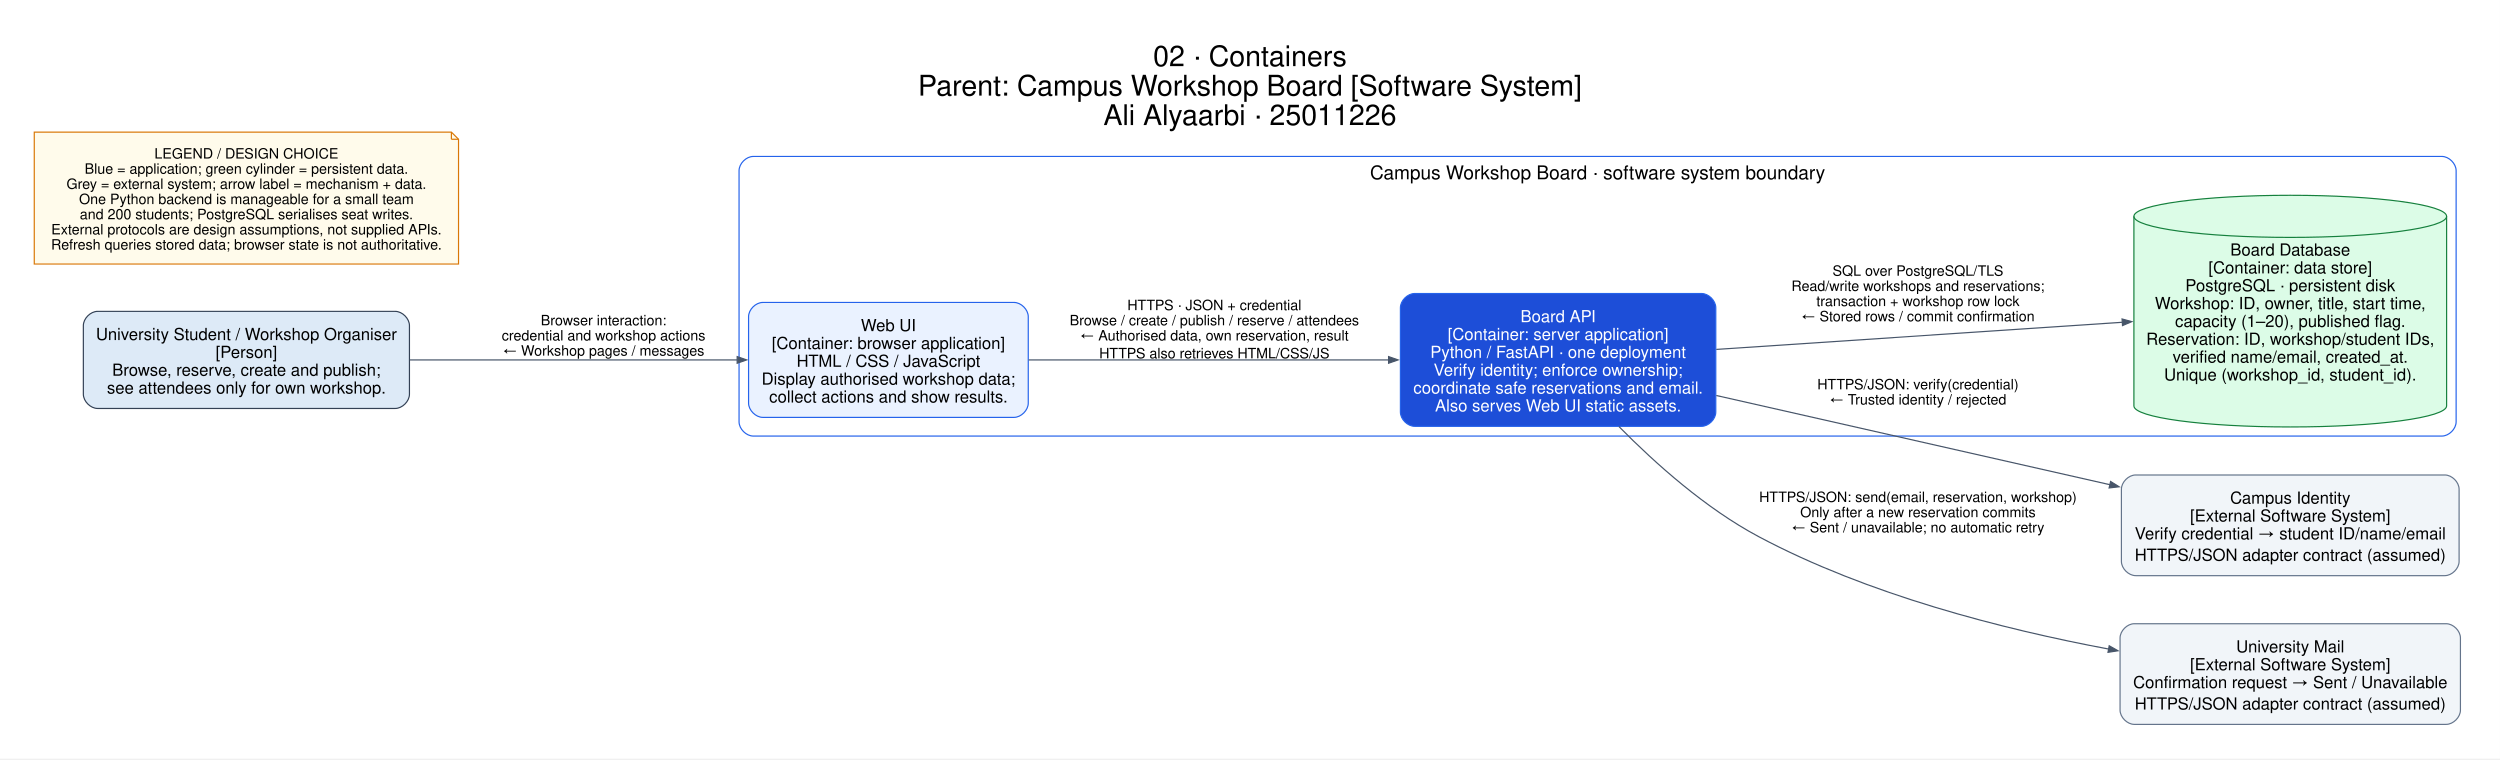
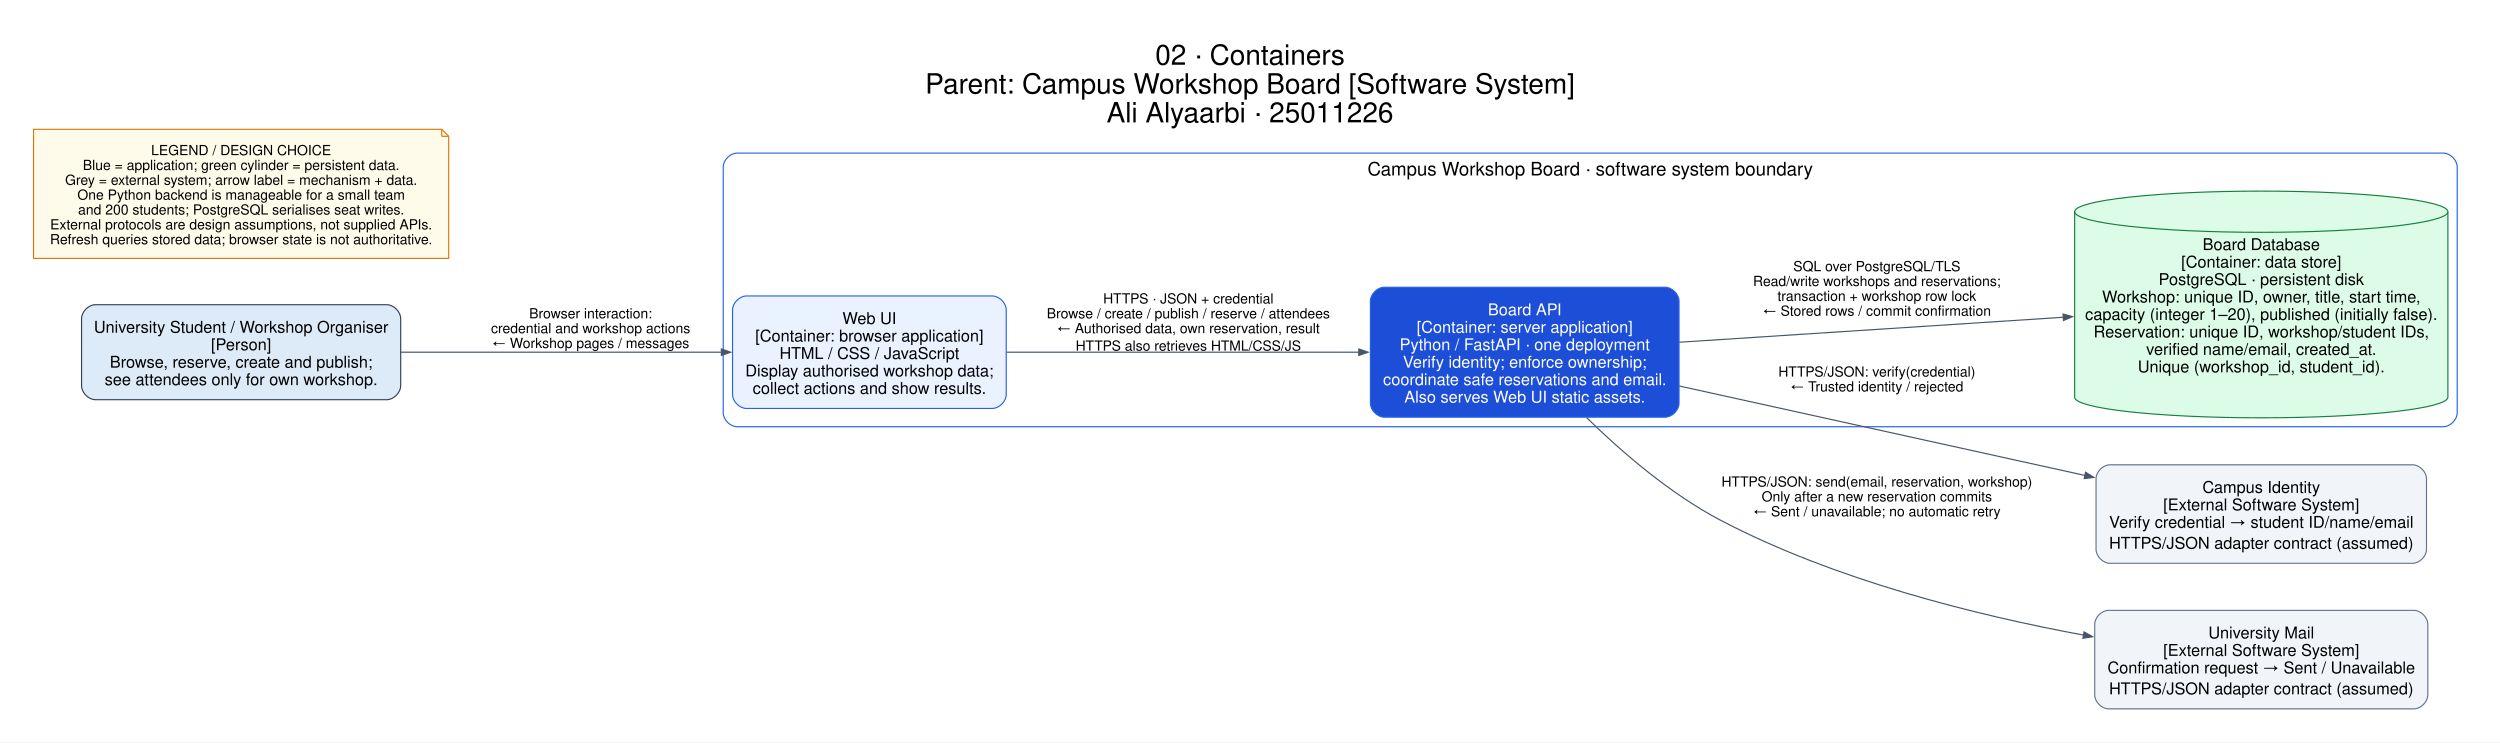
- <svg xmlns="http://www.w3.org/2000/svg" width="2101pt" height="638pt" viewBox="0.00 0.00 2101.00 638.00">
+ <svg xmlns="http://www.w3.org/2000/svg" width="2147pt" height="638pt" viewBox="0.00 0.00 2147.00 638.00">
  <g id="graph0" class="graph" transform="scale(1 1) rotate(0) translate(28.8 608.77)">
-     <polygon fill="white" stroke="none" points="-28.8,28.8 -28.8,-608.77 2072.13,-608.77 2072.13,28.8 -28.8,28.8" />
-     <text xml:space="preserve" text-anchor="middle" x="1021.66" y="-553.17" font-family="Helvetica,sans-Serif" font-size="24.00">02 · Containers</text>
-     <text xml:space="preserve" text-anchor="middle" x="1021.66" y="-528.42" font-family="Helvetica,sans-Serif" font-size="24.00">Parent: Campus Workshop Board [Software System]</text>
-     <text xml:space="preserve" text-anchor="middle" x="1021.66" y="-503.67" font-family="Helvetica,sans-Serif" font-size="24.00">Ali Alyaarbi · 25011226</text>
+     <polygon fill="white" stroke="none" points="-28.8,28.8 -28.8,-608.77 2118.25,-608.77 2118.25,28.8 -28.8,28.8" />
+     <text xml:space="preserve" text-anchor="middle" x="1044.73" y="-553.17" font-family="Helvetica,sans-Serif" font-size="24.00">02 · Containers</text>
+     <text xml:space="preserve" text-anchor="middle" x="1044.73" y="-528.42" font-family="Helvetica,sans-Serif" font-size="24.00">Parent: Campus Workshop Board [Software System]</text>
+     <text xml:space="preserve" text-anchor="middle" x="1044.73" y="-503.67" font-family="Helvetica,sans-Serif" font-size="24.00">Ali Alyaarbi · 25011226</text>
    <g id="clust1" class="cluster">
-       <path fill="white" stroke="#2563eb" d="M604.3,-242.3C604.3,-242.3 2023.33,-242.3 2023.33,-242.3 2029.33,-242.3 2035.33,-248.3 2035.33,-254.3 2035.33,-254.3 2035.33,-465.3 2035.33,-465.3 2035.33,-471.3 2029.33,-477.3 2023.33,-477.3 2023.33,-477.3 604.3,-477.3 604.3,-477.3 598.3,-477.3 592.3,-471.3 592.3,-465.3 592.3,-465.3 592.3,-254.3 592.3,-254.3 592.3,-248.3 598.3,-242.3 604.3,-242.3" />
-       <text xml:space="preserve" text-anchor="middle" x="1313.81" y="-458.1" font-family="Helvetica,sans-Serif" font-size="16.00">Campus Workshop Board · software system boundary</text>
+       <path fill="white" stroke="#2563eb" d="M604.3,-242.3C604.3,-242.3 2069.45,-242.3 2069.45,-242.3 2075.45,-242.3 2081.45,-248.3 2081.45,-254.3 2081.45,-254.3 2081.45,-465.3 2081.45,-465.3 2081.45,-471.3 2075.45,-477.3 2069.45,-477.3 2069.45,-477.3 604.3,-477.3 604.3,-477.3 598.3,-477.3 592.3,-471.3 592.3,-465.3 592.3,-465.3 592.3,-254.3 592.3,-254.3 592.3,-248.3 598.3,-242.3 604.3,-242.3" />
+       <text xml:space="preserve" text-anchor="middle" x="1336.88" y="-458.1" font-family="Helvetica,sans-Serif" font-size="16.00">Campus Workshop Board · software system boundary</text>
    </g>
    <g id="node1" class="node">
      <path fill="#ddeaf7" stroke="#334155" d="M303.3,-347.1C303.3,-347.1 53.25,-347.1 53.25,-347.1 47.25,-347.1 41.25,-341.1 41.25,-335.1 41.25,-335.1 41.25,-277.5 41.25,-277.5 41.25,-271.5 47.25,-265.5 53.25,-265.5 53.25,-265.5 303.3,-265.5 303.3,-265.5 309.3,-265.5 315.3,-271.5 315.3,-277.5 315.3,-277.5 315.3,-335.1 315.3,-335.1 315.3,-341.1 309.3,-347.1 303.3,-347.1" />
      <text xml:space="preserve" text-anchor="middle" x="178.28" y="-323" font-family="Helvetica,sans-Serif" font-size="14.00">University Student / Workshop Organiser</text>
      <text xml:space="preserve" text-anchor="middle" x="178.28" y="-308" font-family="Helvetica,sans-Serif" font-size="14.00">[Person]</text>
      <text xml:space="preserve" text-anchor="middle" x="178.28" y="-293" font-family="Helvetica,sans-Serif" font-size="14.00">Browse, reserve, create and publish;</text>
      <text xml:space="preserve" text-anchor="middle" x="178.28" y="-278" font-family="Helvetica,sans-Serif" font-size="14.00">see attendees only for own workshop.</text>
    </g>
    <g id="node2" class="node">
      <path fill="#eaf2ff" stroke="#2563eb" d="M823.35,-354.6C823.35,-354.6 612.3,-354.6 612.3,-354.6 606.3,-354.6 600.3,-348.6 600.3,-342.6 600.3,-342.6 600.3,-270 600.3,-270 600.3,-264 606.3,-258 612.3,-258 612.3,-258 823.35,-258 823.35,-258 829.35,-258 835.35,-264 835.35,-270 835.35,-270 835.35,-342.6 835.35,-342.6 835.35,-348.6 829.35,-354.6 823.35,-354.6" />
      <text xml:space="preserve" text-anchor="middle" x="717.83" y="-330.5" font-family="Helvetica,sans-Serif" font-size="14.00">Web UI</text>
      <text xml:space="preserve" text-anchor="middle" x="717.83" y="-315.5" font-family="Helvetica,sans-Serif" font-size="14.00">[Container: browser application]</text>
      <text xml:space="preserve" text-anchor="middle" x="717.83" y="-300.5" font-family="Helvetica,sans-Serif" font-size="14.00">HTML / CSS / JavaScript</text>
      <text xml:space="preserve" text-anchor="middle" x="717.83" y="-285.5" font-family="Helvetica,sans-Serif" font-size="14.00">Display authorised workshop data;</text>
      <text xml:space="preserve" text-anchor="middle" x="717.83" y="-270.5" font-family="Helvetica,sans-Serif" font-size="14.00">collect actions and show results.</text>
    </g>
    <g id="edge3" class="edge">
      <path fill="none" stroke="#475569" d="M315.62,-306.3C400.23,-306.3 508.18,-306.3 590.79,-306.3" />
      <polygon fill="#475569" stroke="#475569" points="590.71,-309.1 598.71,-306.3 590.71,-303.5 590.71,-309.1" />
      <text xml:space="preserve" text-anchor="middle" x="478.43" y="-335.4" font-family="Helvetica,sans-Serif" font-size="12.00">Browser interaction:</text>
      <text xml:space="preserve" text-anchor="middle" x="478.43" y="-322.65" font-family="Helvetica,sans-Serif" font-size="12.00">credential and workshop actions</text>
      <text xml:space="preserve" text-anchor="middle" x="478.43" y="-309.9" font-family="Helvetica,sans-Serif" font-size="12.00">← Workshop pages / messages</text>
    </g>
    <g id="node3" class="node">
      <path fill="#1d4ed8" stroke="#2563eb" d="M1401.15,-362.1C1401.15,-362.1 1160.1,-362.1 1160.1,-362.1 1154.1,-362.1 1148.1,-356.1 1148.1,-350.1 1148.1,-350.1 1148.1,-262.5 1148.1,-262.5 1148.1,-256.5 1154.1,-250.5 1160.1,-250.5 1160.1,-250.5 1401.15,-250.5 1401.15,-250.5 1407.15,-250.5 1413.15,-256.5 1413.15,-262.5 1413.15,-262.5 1413.15,-350.1 1413.15,-350.1 1413.15,-356.1 1407.15,-362.1 1401.15,-362.1" />
      <text xml:space="preserve" text-anchor="middle" x="1280.63" y="-338" font-family="Helvetica,sans-Serif" font-size="14.00" fill="white">Board API</text>
      <text xml:space="preserve" text-anchor="middle" x="1280.63" y="-323" font-family="Helvetica,sans-Serif" font-size="14.00" fill="white">[Container: server application]</text>
      <text xml:space="preserve" text-anchor="middle" x="1280.63" y="-308" font-family="Helvetica,sans-Serif" font-size="14.00" fill="white">Python / FastAPI · one deployment</text>
      <text xml:space="preserve" text-anchor="middle" x="1280.63" y="-293" font-family="Helvetica,sans-Serif" font-size="14.00" fill="white">Verify identity; enforce ownership;</text>
      <text xml:space="preserve" text-anchor="middle" x="1280.63" y="-278" font-family="Helvetica,sans-Serif" font-size="14.00" fill="white">coordinate safe reservations and email.</text>
      <text xml:space="preserve" text-anchor="middle" x="1280.63" y="-263" font-family="Helvetica,sans-Serif" font-size="14.00" fill="white">Also serves Web UI static assets.</text>
    </g>
    <g id="edge1" class="edge">
      <path fill="none" stroke="#475569" d="M835.7,-306.3C923.78,-306.3 1044.93,-306.3 1138.42,-306.3" />
      <polygon fill="#475569" stroke="#475569" points="1138.16,-309.1 1146.16,-306.3 1138.16,-303.5 1138.16,-309.1" />
      <text xml:space="preserve" text-anchor="middle" x="991.73" y="-348.15" font-family="Helvetica,sans-Serif" font-size="12.00">HTTPS · JSON + credential</text>
      <text xml:space="preserve" text-anchor="middle" x="991.73" y="-335.4" font-family="Helvetica,sans-Serif" font-size="12.00">Browse / create / publish / reserve / attendees</text>
      <text xml:space="preserve" text-anchor="middle" x="991.73" y="-322.65" font-family="Helvetica,sans-Serif" font-size="12.00">← Authorised data, own reservation, result</text>
      <text xml:space="preserve" text-anchor="middle" x="991.73" y="-307.65" font-family="Helvetica,sans-Serif" font-size="12.00">HTTPS also retrieves HTML/CSS/JS</text>
    </g>
    <g id="node4" class="node">
-       <path fill="#dcfce7" stroke="#15803d" d="M2027.33,-426.95C2027.33,-436.72 1968.43,-444.65 1895.93,-444.65 1823.42,-444.65 1764.53,-436.72 1764.53,-426.95 1764.53,-426.95 1764.53,-267.65 1764.53,-267.65 1764.53,-257.88 1823.42,-249.95 1895.93,-249.95 1968.43,-249.95 2027.33,-257.88 2027.33,-267.65 2027.33,-267.65 2027.33,-426.95 2027.33,-426.95" />
-       <path fill="none" stroke="#15803d" d="M2027.33,-426.95C2027.33,-417.18 1968.43,-409.25 1895.93,-409.25 1823.42,-409.25 1764.53,-417.18 1764.53,-426.95" />
-       <text xml:space="preserve" text-anchor="middle" x="1895.93" y="-394" font-family="Helvetica,sans-Serif" font-size="14.00">Board Database</text>
-       <text xml:space="preserve" text-anchor="middle" x="1895.93" y="-379" font-family="Helvetica,sans-Serif" font-size="14.00">[Container: data store]</text>
-       <text xml:space="preserve" text-anchor="middle" x="1895.93" y="-364" font-family="Helvetica,sans-Serif" font-size="14.00">PostgreSQL · persistent disk</text>
-       <text xml:space="preserve" text-anchor="middle" x="1895.93" y="-349" font-family="Helvetica,sans-Serif" font-size="14.00">Workshop: ID, owner, title, start time,</text>
-       <text xml:space="preserve" text-anchor="middle" x="1895.93" y="-334" font-family="Helvetica,sans-Serif" font-size="14.00">capacity (1–20), published flag.</text>
-       <text xml:space="preserve" text-anchor="middle" x="1895.93" y="-319" font-family="Helvetica,sans-Serif" font-size="14.00">Reservation: ID, workshop/student IDs,</text>
-       <text xml:space="preserve" text-anchor="middle" x="1895.93" y="-304" font-family="Helvetica,sans-Serif" font-size="14.00">verified name/email, created_at.</text>
-       <text xml:space="preserve" text-anchor="middle" x="1895.93" y="-289" font-family="Helvetica,sans-Serif" font-size="14.00">Unique (workshop_id, student_id).</text>
+       <path fill="#dcfce7" stroke="#15803d" d="M2073.45,-426.95C2073.45,-436.72 2001.61,-444.65 1913.18,-444.65 1824.74,-444.65 1752.9,-436.72 1752.9,-426.95 1752.9,-426.95 1752.9,-267.65 1752.9,-267.65 1752.9,-257.88 1824.74,-249.95 1913.18,-249.95 2001.61,-249.95 2073.45,-257.88 2073.45,-267.65 2073.45,-267.65 2073.45,-426.95 2073.45,-426.95" />
+       <path fill="none" stroke="#15803d" d="M2073.45,-426.95C2073.45,-417.18 2001.61,-409.25 1913.18,-409.25 1824.74,-409.25 1752.9,-417.18 1752.9,-426.95" />
+       <text xml:space="preserve" text-anchor="middle" x="1913.18" y="-394" font-family="Helvetica,sans-Serif" font-size="14.00">Board Database</text>
+       <text xml:space="preserve" text-anchor="middle" x="1913.18" y="-379" font-family="Helvetica,sans-Serif" font-size="14.00">[Container: data store]</text>
+       <text xml:space="preserve" text-anchor="middle" x="1913.18" y="-364" font-family="Helvetica,sans-Serif" font-size="14.00">PostgreSQL · persistent disk</text>
+       <text xml:space="preserve" text-anchor="middle" x="1913.18" y="-349" font-family="Helvetica,sans-Serif" font-size="14.00">Workshop: unique ID, owner, title, start time,</text>
+       <text xml:space="preserve" text-anchor="middle" x="1913.18" y="-334" font-family="Helvetica,sans-Serif" font-size="14.00">capacity (integer 1–20), published (initially false).</text>
+       <text xml:space="preserve" text-anchor="middle" x="1913.18" y="-319" font-family="Helvetica,sans-Serif" font-size="14.00">Reservation: unique ID, workshop/student IDs,</text>
+       <text xml:space="preserve" text-anchor="middle" x="1913.18" y="-304" font-family="Helvetica,sans-Serif" font-size="14.00">verified name/email, created_at.</text>
+       <text xml:space="preserve" text-anchor="middle" x="1913.18" y="-289" font-family="Helvetica,sans-Serif" font-size="14.00">Unique (workshop_id, student_id).</text>
    </g>
    <g id="edge2" class="edge">
-       <path fill="none" stroke="#475569" d="M1413.57,-315.12C1514.21,-321.85 1652.53,-331.1 1755.08,-337.95" />
-       <polygon fill="#475569" stroke="#475569" points="1754.58,-340.72 1762.75,-338.46 1754.96,-335.14 1754.58,-340.72" />
-       <text xml:space="preserve" text-anchor="middle" x="1583.03" y="-377.03" font-family="Helvetica,sans-Serif" font-size="12.00">SQL over PostgreSQL/TLS</text>
-       <text xml:space="preserve" text-anchor="middle" x="1583.03" y="-364.28" font-family="Helvetica,sans-Serif" font-size="12.00">Read/write workshops and reservations;</text>
-       <text xml:space="preserve" text-anchor="middle" x="1583.03" y="-351.53" font-family="Helvetica,sans-Serif" font-size="12.00">transaction + workshop row lock</text>
-       <text xml:space="preserve" text-anchor="middle" x="1583.03" y="-338.78" font-family="Helvetica,sans-Serif" font-size="12.00">← Stored rows / commit confirmation</text>
+       <path fill="none" stroke="#475569" d="M1413.42,-314.87C1509.27,-321.1 1639.82,-329.59 1743.31,-336.32" />
+       <polygon fill="#475569" stroke="#475569" points="1742.93,-339.1 1751.1,-336.83 1743.3,-333.51 1742.93,-339.1" />
+       <text xml:space="preserve" text-anchor="middle" x="1583.03" y="-375.89" font-family="Helvetica,sans-Serif" font-size="12.00">SQL over PostgreSQL/TLS</text>
+       <text xml:space="preserve" text-anchor="middle" x="1583.03" y="-363.14" font-family="Helvetica,sans-Serif" font-size="12.00">Read/write workshops and reservations;</text>
+       <text xml:space="preserve" text-anchor="middle" x="1583.03" y="-350.39" font-family="Helvetica,sans-Serif" font-size="12.00">transaction + workshop row lock</text>
+       <text xml:space="preserve" text-anchor="middle" x="1583.03" y="-337.64" font-family="Helvetica,sans-Serif" font-size="12.00">← Stored rows / commit confirmation</text>
    </g>
    <g id="node5" class="node">
-       <path fill="#f1f5f9" stroke="#64748b" d="M2025.83,-209.6C2025.83,-209.6 1766.03,-209.6 1766.03,-209.6 1760.03,-209.6 1754.03,-203.6 1754.03,-197.6 1754.03,-197.6 1754.03,-137 1754.03,-137 1754.03,-131 1760.03,-125 1766.03,-125 1766.03,-125 2025.83,-125 2025.83,-125 2031.83,-125 2037.83,-131 2037.83,-137 2037.83,-137 2037.83,-197.6 2037.83,-197.6 2037.83,-203.6 2031.83,-209.6 2025.83,-209.6" />
-       <text xml:space="preserve" text-anchor="middle" x="1895.93" y="-185.5" font-family="Helvetica,sans-Serif" font-size="14.00">Campus Identity</text>
-       <text xml:space="preserve" text-anchor="middle" x="1895.93" y="-170.5" font-family="Helvetica,sans-Serif" font-size="14.00">[External Software System]</text>
-       <text xml:space="preserve" text-anchor="middle" x="1895.93" y="-155.5" font-family="Helvetica,sans-Serif" font-size="14.00">Verify credential → student ID/name/email</text>
-       <text xml:space="preserve" text-anchor="middle" x="1895.93" y="-137.5" font-family="Helvetica,sans-Serif" font-size="14.00">HTTPS/JSON adapter contract (assumed)</text>
+       <path fill="#f1f5f9" stroke="#64748b" d="M2043.08,-209.6C2043.08,-209.6 1783.28,-209.6 1783.28,-209.6 1777.28,-209.6 1771.28,-203.6 1771.28,-197.6 1771.28,-197.6 1771.28,-137 1771.28,-137 1771.28,-131 1777.28,-125 1783.28,-125 1783.28,-125 2043.08,-125 2043.08,-125 2049.08,-125 2055.08,-131 2055.08,-137 2055.08,-137 2055.08,-197.6 2055.08,-197.6 2055.08,-203.6 2049.08,-209.6 2043.08,-209.6" />
+       <text xml:space="preserve" text-anchor="middle" x="1913.18" y="-185.5" font-family="Helvetica,sans-Serif" font-size="14.00">Campus Identity</text>
+       <text xml:space="preserve" text-anchor="middle" x="1913.18" y="-170.5" font-family="Helvetica,sans-Serif" font-size="14.00">[External Software System]</text>
+       <text xml:space="preserve" text-anchor="middle" x="1913.18" y="-155.5" font-family="Helvetica,sans-Serif" font-size="14.00">Verify credential → student ID/name/email</text>
+       <text xml:space="preserve" text-anchor="middle" x="1913.18" y="-137.5" font-family="Helvetica,sans-Serif" font-size="14.00">HTTPS/JSON adapter contract (assumed)</text>
    </g>
    <g id="edge4" class="edge">
-       <path fill="none" stroke="#475569" d="M1413.57,-276.4C1510.79,-254.36 1643.18,-224.36 1744.51,-201.39" />
-       <polygon fill="#475569" stroke="#475569" points="1744.94,-204.16 1752.12,-199.67 1743.7,-198.7 1744.94,-204.16" />
-       <text xml:space="preserve" text-anchor="middle" x="1583.03" y="-281.58" font-family="Helvetica,sans-Serif" font-size="12.00">HTTPS/JSON: verify(credential)</text>
-       <text xml:space="preserve" text-anchor="middle" x="1583.03" y="-268.83" font-family="Helvetica,sans-Serif" font-size="12.00">← Trusted identity / rejected</text>
+       <path fill="none" stroke="#475569" d="M1413.42,-277.25C1515.07,-254.84 1655.74,-223.83 1761.78,-200.45" />
+       <polygon fill="#475569" stroke="#475569" points="1762.27,-203.21 1769.48,-198.76 1761.07,-197.74 1762.27,-203.21" />
+       <text xml:space="preserve" text-anchor="middle" x="1583.03" y="-285.37" font-family="Helvetica,sans-Serif" font-size="12.00">HTTPS/JSON: verify(credential)</text>
+       <text xml:space="preserve" text-anchor="middle" x="1583.03" y="-272.62" font-family="Helvetica,sans-Serif" font-size="12.00">← Trusted identity / rejected</text>
    </g>
    <g id="node6" class="node">
-       <path fill="#f1f5f9" stroke="#64748b" d="M2026.95,-84.6C2026.95,-84.6 1764.9,-84.6 1764.9,-84.6 1758.9,-84.6 1752.9,-78.6 1752.9,-72.6 1752.9,-72.6 1752.9,-12 1752.9,-12 1752.9,-6 1758.9,0 1764.9,0 1764.9,0 2026.95,0 2026.95,0 2032.95,0 2038.95,-6 2038.95,-12 2038.95,-12 2038.95,-72.6 2038.95,-72.6 2038.95,-78.6 2032.95,-84.6 2026.95,-84.6" />
-       <text xml:space="preserve" text-anchor="middle" x="1895.93" y="-60.5" font-family="Helvetica,sans-Serif" font-size="14.00">University Mail</text>
-       <text xml:space="preserve" text-anchor="middle" x="1895.93" y="-45.5" font-family="Helvetica,sans-Serif" font-size="14.00">[External Software System]</text>
-       <text xml:space="preserve" text-anchor="middle" x="1895.93" y="-30.5" font-family="Helvetica,sans-Serif" font-size="14.00">Confirmation request → Sent / Unavailable</text>
-       <text xml:space="preserve" text-anchor="middle" x="1895.93" y="-12.5" font-family="Helvetica,sans-Serif" font-size="14.00">HTTPS/JSON adapter contract (assumed)</text>
+       <path fill="#f1f5f9" stroke="#64748b" d="M2044.2,-84.6C2044.2,-84.6 1782.15,-84.6 1782.15,-84.6 1776.15,-84.6 1770.15,-78.6 1770.15,-72.6 1770.15,-72.6 1770.15,-12 1770.15,-12 1770.15,-6 1776.15,0 1782.15,0 1782.15,0 2044.2,0 2044.2,0 2050.2,0 2056.2,-6 2056.2,-12 2056.2,-12 2056.2,-72.6 2056.2,-72.6 2056.2,-78.6 2050.2,-84.6 2044.2,-84.6" />
+       <text xml:space="preserve" text-anchor="middle" x="1913.18" y="-60.5" font-family="Helvetica,sans-Serif" font-size="14.00">University Mail</text>
+       <text xml:space="preserve" text-anchor="middle" x="1913.18" y="-45.5" font-family="Helvetica,sans-Serif" font-size="14.00">[External Software System]</text>
+       <text xml:space="preserve" text-anchor="middle" x="1913.18" y="-30.5" font-family="Helvetica,sans-Serif" font-size="14.00">Confirmation request → Sent / Unavailable</text>
+       <text xml:space="preserve" text-anchor="middle" x="1913.18" y="-12.5" font-family="Helvetica,sans-Serif" font-size="14.00">HTTPS/JSON adapter contract (assumed)</text>
    </g>
    <g id="edge5" class="edge">
-       <path fill="none" stroke="#475569" d="M1331.73,-250.32C1362.71,-218.89 1404.9,-181.37 1449.15,-157.8 1540.73,-109.02 1654.04,-80.01 1743.5,-63.27" />
-       <polygon fill="#475569" stroke="#475569" points="1743.78,-66.07 1751.14,-61.86 1742.76,-60.56 1743.78,-66.07" />
-       <text xml:space="preserve" text-anchor="middle" x="1583.03" y="-186.9" font-family="Helvetica,sans-Serif" font-size="12.00">HTTPS/JSON: send(email, reservation, workshop)</text>
-       <text xml:space="preserve" text-anchor="middle" x="1583.03" y="-174.15" font-family="Helvetica,sans-Serif" font-size="12.00">Only after a new reservation commits</text>
-       <text xml:space="preserve" text-anchor="middle" x="1583.03" y="-161.4" font-family="Helvetica,sans-Serif" font-size="12.00">← Sent / unavailable; no automatic retry</text>
+       <path fill="none" stroke="#475569" d="M1333.81,-250.08C1364.69,-219.88 1406.1,-184.33 1449.15,-161.8 1546.5,-110.85 1666.94,-80.65 1760.58,-63.35" />
+       <polygon fill="#475569" stroke="#475569" points="1760.98,-66.12 1768.35,-61.93 1759.98,-60.61 1760.98,-66.12" />
+       <text xml:space="preserve" text-anchor="middle" x="1583.03" y="-190.9" font-family="Helvetica,sans-Serif" font-size="12.00">HTTPS/JSON: send(email, reservation, workshop)</text>
+       <text xml:space="preserve" text-anchor="middle" x="1583.03" y="-178.15" font-family="Helvetica,sans-Serif" font-size="12.00">Only after a new reservation commits</text>
+       <text xml:space="preserve" text-anchor="middle" x="1583.03" y="-165.4" font-family="Helvetica,sans-Serif" font-size="12.00">← Sent / unavailable; no automatic retry</text>
    </g>
    <g id="node7" class="node">
      <polygon fill="#fffbeb" stroke="#d97706" points="350.55,-497.73 0,-497.73 0,-386.88 356.55,-386.88 356.55,-491.73 350.55,-497.73" />
      <polyline fill="none" stroke="#d97706" points="350.55,-497.73 350.55,-491.73" />
      <polyline fill="none" stroke="#d97706" points="356.55,-491.73 350.55,-491.73" />
      <text xml:space="preserve" text-anchor="middle" x="178.28" y="-475.53" font-family="Helvetica,sans-Serif" font-size="12.00">LEGEND / DESIGN CHOICE</text>
      <text xml:space="preserve" text-anchor="middle" x="178.28" y="-462.78" font-family="Helvetica,sans-Serif" font-size="12.00">Blue = application; green cylinder = persistent data.</text>
      <text xml:space="preserve" text-anchor="middle" x="178.28" y="-450.03" font-family="Helvetica,sans-Serif" font-size="12.00">Grey = external system; arrow label = mechanism + data.</text>
      <text xml:space="preserve" text-anchor="middle" x="178.28" y="-437.28" font-family="Helvetica,sans-Serif" font-size="12.00">One Python backend is manageable for a small team</text>
      <text xml:space="preserve" text-anchor="middle" x="178.28" y="-424.53" font-family="Helvetica,sans-Serif" font-size="12.00">and 200 students; PostgreSQL serialises seat writes.</text>
      <text xml:space="preserve" text-anchor="middle" x="178.28" y="-411.78" font-family="Helvetica,sans-Serif" font-size="12.00">External protocols are design assumptions, not supplied APIs.</text>
      <text xml:space="preserve" text-anchor="middle" x="178.28" y="-399.03" font-family="Helvetica,sans-Serif" font-size="12.00">Refresh queries stored data; browser state is not authoritative.</text>
    </g>
  </g>
</svg>
